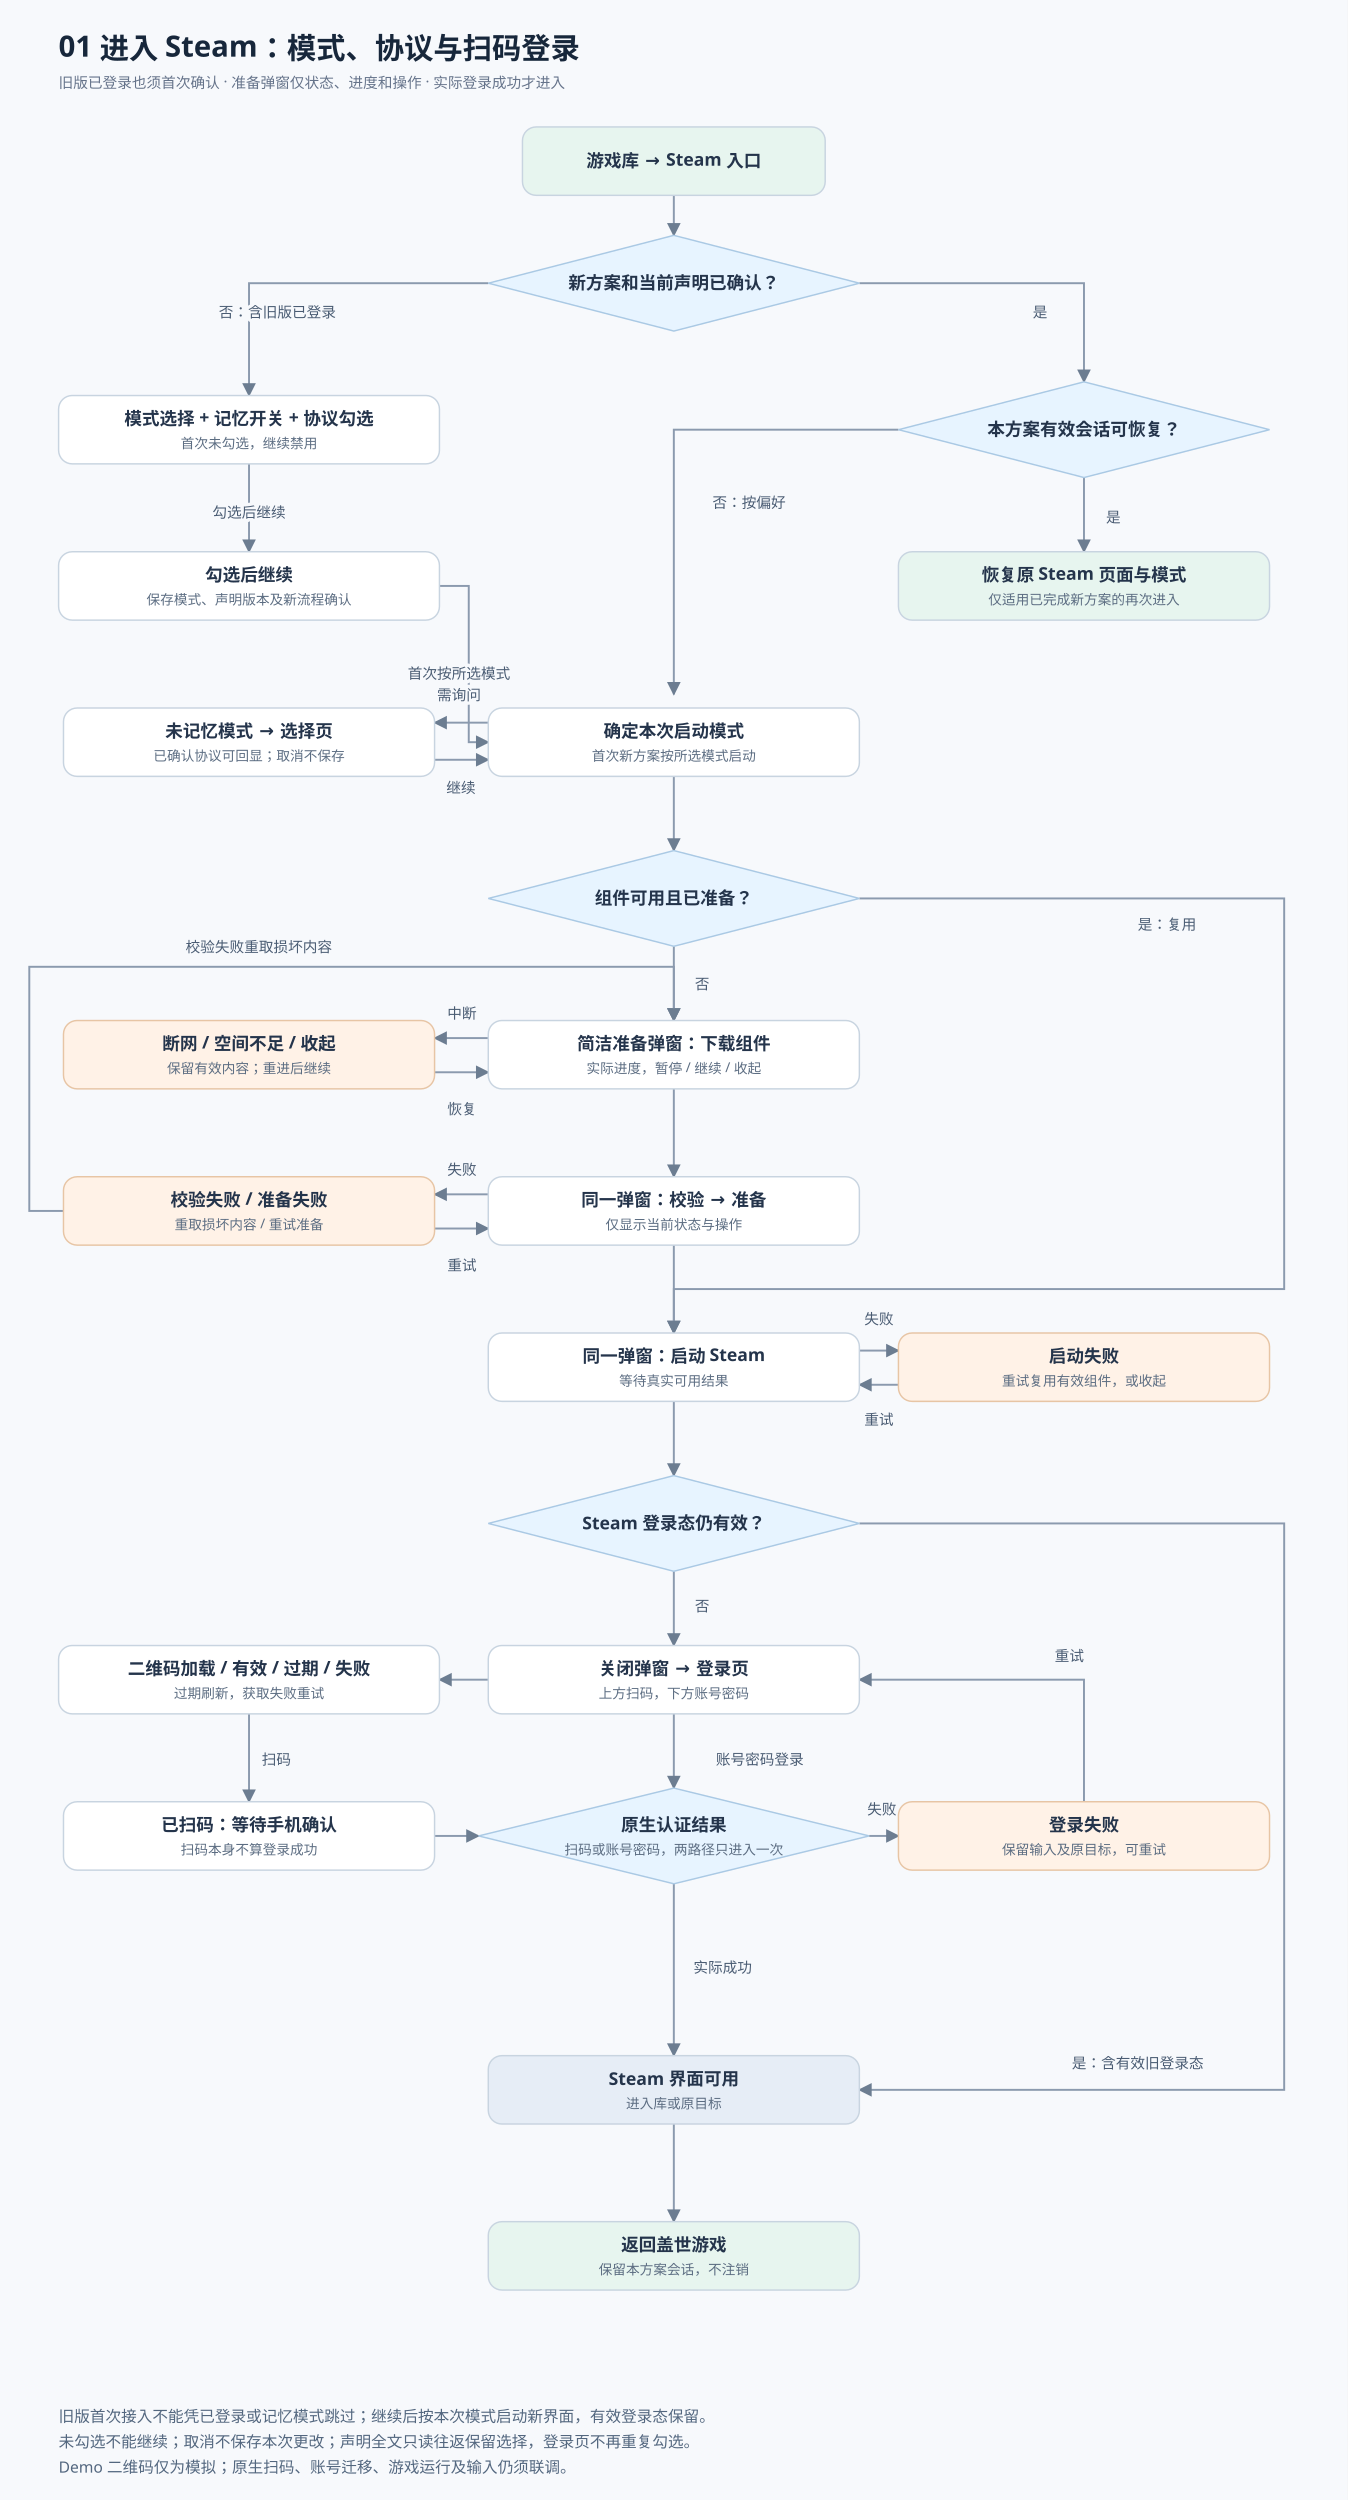
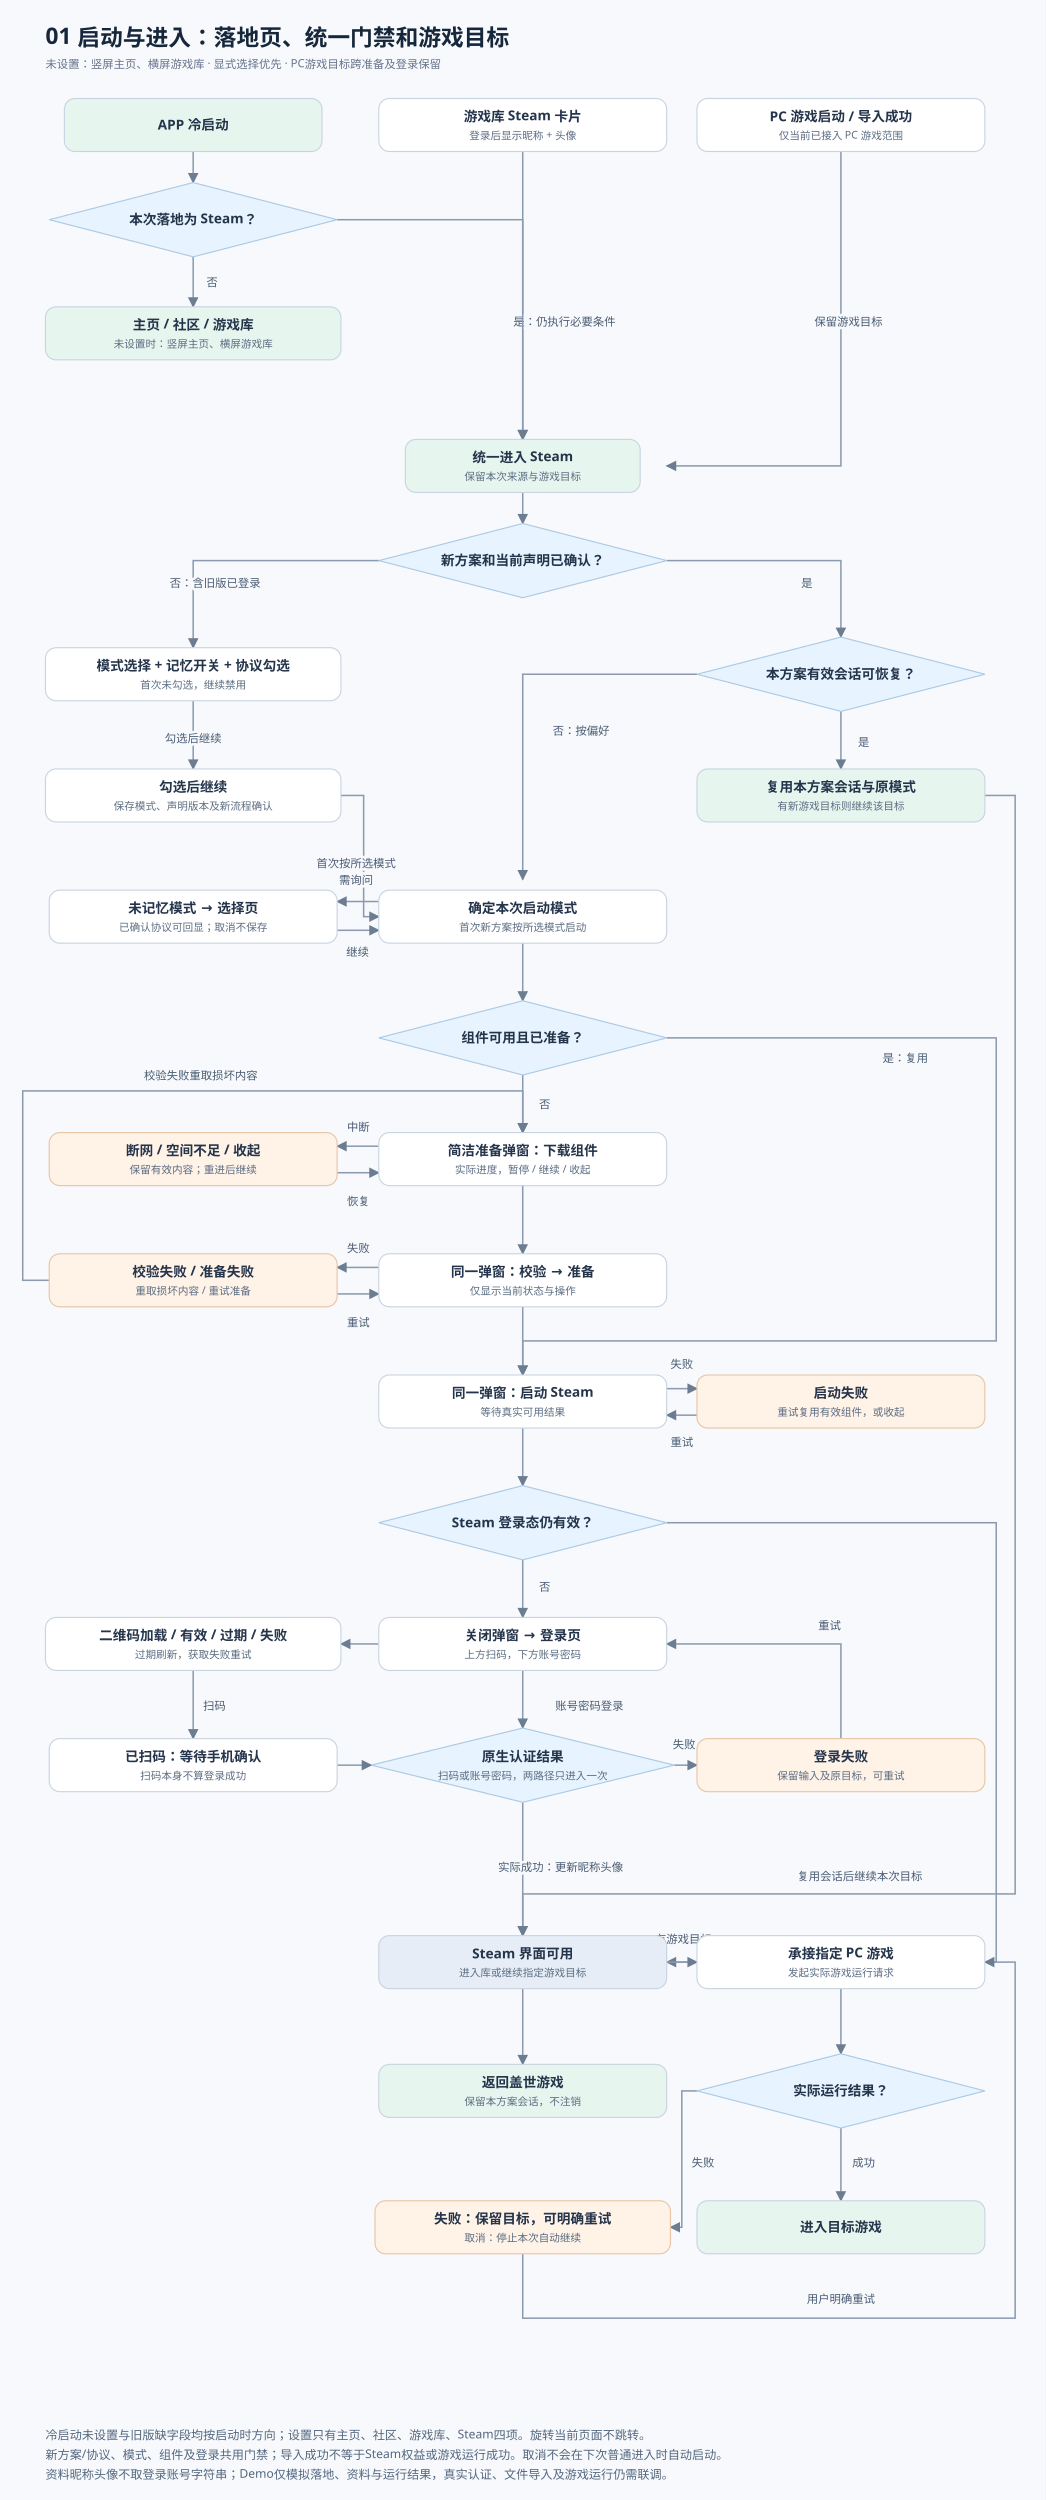
- <svg xmlns="http://www.w3.org/2000/svg" width="1380" height="2560" viewBox="0 0 1380 2560" role="img" aria-label="01 进入 Steam：模式、协议与扫码登录">
+ <svg xmlns="http://www.w3.org/2000/svg" width="1380" height="3300" viewBox="0 0 1380 3300" role="img" aria-label="01 启动与进入：落地页、统一门禁和游戏目标">
  <defs>
    <marker id="arrow-01" viewBox="0 0 10 10" refX="9" refY="5" markerWidth="7" markerHeight="7" orient="auto-start-reverse">
      <path d="M 0 0 L 10 5 L 0 10 z" fill="#6c7d91" />
    </marker>
  </defs>
  <style>text{font-family:'Microsoft YaHei','PingFang SC',sans-serif}.title{font-size:30px;font-weight:700;fill:#17273b}.sub{font-size:15px;fill:#65738a}.label{font-size:15px;fill:#4a5c73;paint-order:stroke;stroke:#f7f9fc;stroke-width:7px;stroke-linejoin:round}.node{font-size:18px;font-weight:600;fill:#24344b}.small{font-size:14px;font-weight:400;fill:#5c6d82}.note{font-size:16px;fill:#53677f}</style>
-   <rect width="1380" height="2560" fill="#f7f9fc" />
-   <text class="title" x="60" y="58">01 进入 Steam：模式、协议与扫码登录</text>
-   <text class="sub" x="60" y="90">旧版已登录也须首次确认 · 准备弹窗仅状态、进度和操作 · 实际登录成功才进入</text>
-   <path d="M690 200 V241" fill="none" stroke="#8b9aae" stroke-width="2" marker-end="url(#arrow-01)" />
-   <path d="M500 290 H255 V405" fill="none" stroke="#8b9aae" stroke-width="2" marker-end="url(#arrow-01)" />
-   <text class="label" x="284" y="325" text-anchor="middle">否：含旧版已登录</text>
-   <path d="M880 290 H1110 V391" fill="none" stroke="#8b9aae" stroke-width="2" marker-end="url(#arrow-01)" />
-   <text class="label" x="1065" y="325" text-anchor="middle">是</text>
-   <path d="M1110 489 V565" fill="none" stroke="#8b9aae" stroke-width="2" marker-end="url(#arrow-01)" />
-   <text class="label" x="1140" y="535" text-anchor="middle">是</text>
-   <path d="M920 440 H690 V711" fill="none" stroke="#8b9aae" stroke-width="2" marker-end="url(#arrow-01)" />
-   <text class="label" x="767" y="520" text-anchor="middle">否：按偏好</text>
-   <path d="M255 475 V565" fill="none" stroke="#8b9aae" stroke-width="2" marker-end="url(#arrow-01)" />
-   <text class="label" x="255" y="530" text-anchor="middle">勾选后继续</text>
-   <path d="M445 600 H480 V760 H500" fill="none" stroke="#8b9aae" stroke-width="2" marker-end="url(#arrow-01)" />
-   <text class="label" x="470" y="695" text-anchor="middle">首次按所选模式</text>
-   <path d="M500 740 H445" fill="none" stroke="#8b9aae" stroke-width="2" marker-end="url(#arrow-01)" />
-   <text class="label" x="470" y="717" text-anchor="middle">需询问</text>
-   <path d="M445 778 H500" fill="none" stroke="#8b9aae" stroke-width="2" marker-end="url(#arrow-01)" />
-   <text class="label" x="472" y="812" text-anchor="middle">继续</text>
-   <path d="M690 795 V871" fill="none" stroke="#8b9aae" stroke-width="2" marker-end="url(#arrow-01)" />
-   <path d="M690 969 V1045" fill="none" stroke="#8b9aae" stroke-width="2" marker-end="url(#arrow-01)" />
-   <text class="label" x="719" y="1013" text-anchor="middle">否</text>
-   <path d="M880 920 H1315 V1320 H690 V1365" fill="none" stroke="#8b9aae" stroke-width="2" marker-end="url(#arrow-01)" />
-   <text class="label" x="1195" y="952" text-anchor="middle">是：复用</text>
-   <path d="M500 1063 H445" fill="none" stroke="#8b9aae" stroke-width="2" marker-end="url(#arrow-01)" />
-   <text class="label" x="473" y="1043" text-anchor="middle">中断</text>
-   <path d="M445 1098 H500" fill="none" stroke="#8b9aae" stroke-width="2" marker-end="url(#arrow-01)" />
-   <text class="label" x="473" y="1141" text-anchor="middle">恢复</text>
-   <path d="M690 1115 V1205" fill="none" stroke="#8b9aae" stroke-width="2" marker-end="url(#arrow-01)" />
-   <path d="M500 1223 H445" fill="none" stroke="#8b9aae" stroke-width="2" marker-end="url(#arrow-01)" />
-   <text class="label" x="473" y="1203" text-anchor="middle">失败</text>
-   <path d="M445 1258 H500" fill="none" stroke="#8b9aae" stroke-width="2" marker-end="url(#arrow-01)" />
-   <text class="label" x="473" y="1301" text-anchor="middle">重试</text>
-   <path d="M65 1240 H30 V990 H690 V1045" fill="none" stroke="#8b9aae" stroke-width="2" marker-end="url(#arrow-01)" />
-   <text class="label" x="265" y="975" text-anchor="middle">校验失败重取损坏内容</text>
-   <path d="M690 1275 V1365" fill="none" stroke="#8b9aae" stroke-width="2" marker-end="url(#arrow-01)" />
-   <path d="M880 1383 H920" fill="none" stroke="#8b9aae" stroke-width="2" marker-end="url(#arrow-01)" />
-   <text class="label" x="900" y="1356" text-anchor="middle">失败</text>
-   <path d="M920 1418 H880" fill="none" stroke="#8b9aae" stroke-width="2" marker-end="url(#arrow-01)" />
-   <text class="label" x="900" y="1459" text-anchor="middle">重试</text>
-   <path d="M690 1435 V1511" fill="none" stroke="#8b9aae" stroke-width="2" marker-end="url(#arrow-01)" />
-   <path d="M690 1609 V1685" fill="none" stroke="#8b9aae" stroke-width="2" marker-end="url(#arrow-01)" />
-   <text class="label" x="719" y="1650" text-anchor="middle">否</text>
-   <path d="M880 1560 H1315 V2140 H880" fill="none" stroke="#8b9aae" stroke-width="2" marker-end="url(#arrow-01)" />
-   <text class="label" x="1165" y="2118" text-anchor="middle">是：含有效旧登录态</text>
-   <path d="M500 1720 H450" fill="none" stroke="#8b9aae" stroke-width="2" marker-end="url(#arrow-01)" />
-   <path d="M255 1755 V1845" fill="none" stroke="#8b9aae" stroke-width="2" marker-end="url(#arrow-01)" />
-   <text class="label" x="283" y="1807" text-anchor="middle">扫码</text>
-   <path d="M445 1880 H490" fill="none" stroke="#8b9aae" stroke-width="2" marker-end="url(#arrow-01)" />
-   <path d="M690 1755 V1831" fill="none" stroke="#8b9aae" stroke-width="2" marker-end="url(#arrow-01)" />
-   <text class="label" x="778" y="1807" text-anchor="middle">账号密码登录</text>
-   <path d="M890 1880 H920" fill="none" stroke="#8b9aae" stroke-width="2" marker-end="url(#arrow-01)" />
-   <text class="label" x="903" y="1858" text-anchor="middle">失败</text>
-   <path d="M1110 1845 V1720 H880" fill="none" stroke="#8b9aae" stroke-width="2" marker-end="url(#arrow-01)" />
-   <text class="label" x="1095" y="1701" text-anchor="middle">重试</text>
-   <path d="M690 1929 V2105" fill="none" stroke="#8b9aae" stroke-width="2" marker-end="url(#arrow-01)" />
-   <text class="label" x="740" y="2020" text-anchor="middle">实际成功</text>
-   <path d="M690 2175 V2275" fill="none" stroke="#8b9aae" stroke-width="2" marker-end="url(#arrow-01)" />
-   <rect x="535" y="130" width="310" height="70" rx="14" fill="#e7f5ef" stroke="#c8d4e0" stroke-width="1.5" />
-   <text class="node" text-anchor="middle" x="690" y="171">游戏库 → Steam 入口</text>
-   <path d="M690 241 L880 290 L690 339 L500 290 Z" fill="#e7f4ff" stroke="#aac9e4" stroke-width="1.5" />
-   <text class="node" text-anchor="middle" x="690" y="296">新方案和当前声明已确认？</text>
-   <rect x="60" y="405" width="390" height="70" rx="14" fill="#ffffff" stroke="#c8d4e0" stroke-width="1.5" />
-   <text class="node" text-anchor="middle" x="255" y="435">模式选择 + 记忆开关 + 协议勾选</text>
-   <text class="small" text-anchor="middle" x="255" y="459">首次未勾选，继续禁用</text>
-   <rect x="60" y="565" width="390" height="70" rx="14" fill="#ffffff" stroke="#c8d4e0" stroke-width="1.5" />
-   <text class="node" text-anchor="middle" x="255" y="595">勾选后继续</text>
-   <text class="small" text-anchor="middle" x="255" y="619">保存模式、声明版本及新流程确认</text>
-   <path d="M1110 391 L1300 440 L1110 489 L920 440 Z" fill="#e7f4ff" stroke="#aac9e4" stroke-width="1.5" />
-   <text class="node" text-anchor="middle" x="1110" y="446">本方案有效会话可恢复？</text>
-   <rect x="920" y="565" width="380" height="70" rx="14" fill="#e7f5ef" stroke="#c8d4e0" stroke-width="1.5" />
-   <text class="node" text-anchor="middle" x="1110" y="595">恢复原 Steam 页面与模式</text>
-   <text class="small" text-anchor="middle" x="1110" y="619">仅适用已完成新方案的再次进入</text>
-   <rect x="500" y="725" width="380" height="70" rx="14" fill="#ffffff" stroke="#c8d4e0" stroke-width="1.5" />
-   <text class="node" text-anchor="middle" x="690" y="755">确定本次启动模式</text>
-   <text class="small" text-anchor="middle" x="690" y="779">首次新方案按所选模式启动</text>
-   <rect x="65" y="725" width="380" height="70" rx="14" fill="#ffffff" stroke="#c8d4e0" stroke-width="1.5" />
-   <text class="node" text-anchor="middle" x="255" y="755">未记忆模式 → 选择页</text>
-   <text class="small" text-anchor="middle" x="255" y="779">已确认协议可回显；取消不保存</text>
-   <path d="M690 871 L880 920 L690 969 L500 920 Z" fill="#e7f4ff" stroke="#aac9e4" stroke-width="1.5" />
-   <text class="node" text-anchor="middle" x="690" y="926">组件可用且已准备？</text>
-   <rect x="500" y="1045" width="380" height="70" rx="14" fill="#ffffff" stroke="#c8d4e0" stroke-width="1.5" />
-   <text class="node" text-anchor="middle" x="690" y="1075">简洁准备弹窗：下载组件</text>
-   <text class="small" text-anchor="middle" x="690" y="1099">实际进度，暂停 / 继续 / 收起</text>
-   <rect x="65" y="1045" width="380" height="70" rx="14" fill="#fff2e7" stroke="#e7c5a5" stroke-width="1.5" />
-   <text class="node" text-anchor="middle" x="255" y="1075">断网 / 空间不足 / 收起</text>
-   <text class="small" text-anchor="middle" x="255" y="1099">保留有效内容；重进后继续</text>
-   <rect x="500" y="1205" width="380" height="70" rx="14" fill="#ffffff" stroke="#c8d4e0" stroke-width="1.5" />
-   <text class="node" text-anchor="middle" x="690" y="1235">同一弹窗：校验 → 准备</text>
-   <text class="small" text-anchor="middle" x="690" y="1259">仅显示当前状态与操作</text>
-   <rect x="65" y="1205" width="380" height="70" rx="14" fill="#fff2e7" stroke="#e7c5a5" stroke-width="1.5" />
-   <text class="node" text-anchor="middle" x="255" y="1235">校验失败 / 准备失败</text>
-   <text class="small" text-anchor="middle" x="255" y="1259">重取损坏内容 / 重试准备</text>
-   <rect x="500" y="1365" width="380" height="70" rx="14" fill="#ffffff" stroke="#c8d4e0" stroke-width="1.5" />
-   <text class="node" text-anchor="middle" x="690" y="1395">同一弹窗：启动 Steam</text>
-   <text class="small" text-anchor="middle" x="690" y="1419">等待真实可用结果</text>
-   <rect x="920" y="1365" width="380" height="70" rx="14" fill="#fff2e7" stroke="#e7c5a5" stroke-width="1.5" />
-   <text class="node" text-anchor="middle" x="1110" y="1395">启动失败</text>
-   <text class="small" text-anchor="middle" x="1110" y="1419">重试复用有效组件，或收起</text>
-   <path d="M690 1511 L880 1560 L690 1609 L500 1560 Z" fill="#e7f4ff" stroke="#aac9e4" stroke-width="1.5" />
-   <text class="node" text-anchor="middle" x="690" y="1566">Steam 登录态仍有效？</text>
-   <rect x="500" y="1685" width="380" height="70" rx="14" fill="#ffffff" stroke="#c8d4e0" stroke-width="1.5" />
-   <text class="node" text-anchor="middle" x="690" y="1715">关闭弹窗 → 登录页</text>
-   <text class="small" text-anchor="middle" x="690" y="1739">上方扫码，下方账号密码</text>
-   <rect x="60" y="1685" width="390" height="70" rx="14" fill="#ffffff" stroke="#c8d4e0" stroke-width="1.5" />
-   <text class="node" text-anchor="middle" x="255" y="1715">二维码加载 / 有效 / 过期 / 失败</text>
-   <text class="small" text-anchor="middle" x="255" y="1739">过期刷新，获取失败重试</text>
-   <rect x="65" y="1845" width="380" height="70" rx="14" fill="#ffffff" stroke="#c8d4e0" stroke-width="1.5" />
-   <text class="node" text-anchor="middle" x="255" y="1875">已扫码：等待手机确认</text>
-   <text class="small" text-anchor="middle" x="255" y="1899">扫码本身不算登录成功</text>
-   <path d="M690 1831 L890 1880 L690 1929 L490 1880 Z" fill="#e7f4ff" stroke="#aac9e4" stroke-width="1.5" />
-   <text class="node" text-anchor="middle" x="690" y="1875">原生认证结果</text>
-   <text class="small" text-anchor="middle" x="690" y="1899">扫码或账号密码，两路径只进入一次</text>
-   <rect x="920" y="1845" width="380" height="70" rx="14" fill="#fff2e7" stroke="#e7c5a5" stroke-width="1.5" />
-   <text class="node" text-anchor="middle" x="1110" y="1875">登录失败</text>
-   <text class="small" text-anchor="middle" x="1110" y="1899">保留输入及原目标，可重试</text>
-   <rect x="500" y="2105" width="380" height="70" rx="14" fill="#e6edf6" stroke="#c8d4e0" stroke-width="1.5" />
-   <text class="node" text-anchor="middle" x="690" y="2135">Steam 界面可用</text>
-   <text class="small" text-anchor="middle" x="690" y="2159">进入库或原目标</text>
-   <rect x="500" y="2275" width="380" height="70" rx="14" fill="#e7f5ef" stroke="#c8d4e0" stroke-width="1.5" />
-   <text class="node" text-anchor="middle" x="690" y="2305">返回盖世游戏</text>
-   <text class="small" text-anchor="middle" x="690" y="2329">保留本方案会话，不注销</text>
-   <text class="note" x="60" y="2480">旧版首次接入不能凭已登录或记忆模式跳过；继续后按本次模式启动新界面，有效登录态保留。</text>
-   <text class="note" x="60" y="2506">未勾选不能继续；取消不保存本次更改；声明全文只读往返保留选择，登录页不再重复勾选。</text>
-   <text class="note" x="60" y="2532">Demo 二维码仅为模拟；原生扫码、账号迁移、游戏运行及输入仍须联调。</text>
+   <rect width="1380" height="3300" fill="#f7f9fc" />
+   <text class="title" x="60" y="58">01 启动与进入：落地页、统一门禁和游戏目标</text>
+   <text class="sub" x="60" y="90">未设置：竖屏主页、横屏游戏库 · 显式选择优先 · PC游戏目标跨准备及登录保留</text>
+   <path d="M255 200 V241" fill="none" stroke="#8b9aae" stroke-width="2" marker-end="url(#arrow-01)" />
+   <path d="M255 339 V405" fill="none" stroke="#8b9aae" stroke-width="2" marker-end="url(#arrow-01)" />
+   <text class="label" x="280" y="378" text-anchor="middle">否</text>
+   <path d="M445 290 H690 V580" fill="none" stroke="#8b9aae" stroke-width="2" marker-end="url(#arrow-01)" />
+   <text class="label" x="745" y="430" text-anchor="middle">是：仍执行必要条件</text>
+   <path d="M690 200 V580" fill="none" stroke="#8b9aae" stroke-width="2" marker-end="url(#arrow-01)" />
+   <path d="M1110 200 V615 H880" fill="none" stroke="#8b9aae" stroke-width="2" marker-end="url(#arrow-01)" />
+   <text class="label" x="1120" y="430" text-anchor="middle">保留游戏目标</text>
+   <path d="M690 650 V691" fill="none" stroke="#8b9aae" stroke-width="2" marker-end="url(#arrow-01)" />
+   <path d="M500 740 H255 V855" fill="none" stroke="#8b9aae" stroke-width="2" marker-end="url(#arrow-01)" />
+   <text class="label" x="284" y="775" text-anchor="middle">否：含旧版已登录</text>
+   <path d="M880 740 H1110 V841" fill="none" stroke="#8b9aae" stroke-width="2" marker-end="url(#arrow-01)" />
+   <text class="label" x="1065" y="775" text-anchor="middle">是</text>
+   <path d="M1110 939 V1015" fill="none" stroke="#8b9aae" stroke-width="2" marker-end="url(#arrow-01)" />
+   <text class="label" x="1140" y="985" text-anchor="middle">是</text>
+   <path d="M920 890 H690 V1161" fill="none" stroke="#8b9aae" stroke-width="2" marker-end="url(#arrow-01)" />
+   <text class="label" x="767" y="970" text-anchor="middle">否：按偏好</text>
+   <path d="M255 925 V1015" fill="none" stroke="#8b9aae" stroke-width="2" marker-end="url(#arrow-01)" />
+   <text class="label" x="255" y="980" text-anchor="middle">勾选后继续</text>
+   <path d="M445 1050 H480 V1210 H500" fill="none" stroke="#8b9aae" stroke-width="2" marker-end="url(#arrow-01)" />
+   <text class="label" x="470" y="1145" text-anchor="middle">首次按所选模式</text>
+   <path d="M500 1190 H445" fill="none" stroke="#8b9aae" stroke-width="2" marker-end="url(#arrow-01)" />
+   <text class="label" x="470" y="1167" text-anchor="middle">需询问</text>
+   <path d="M445 1228 H500" fill="none" stroke="#8b9aae" stroke-width="2" marker-end="url(#arrow-01)" />
+   <text class="label" x="472" y="1262" text-anchor="middle">继续</text>
+   <path d="M690 1245 V1321" fill="none" stroke="#8b9aae" stroke-width="2" marker-end="url(#arrow-01)" />
+   <path d="M690 1419 V1495" fill="none" stroke="#8b9aae" stroke-width="2" marker-end="url(#arrow-01)" />
+   <text class="label" x="719" y="1463" text-anchor="middle">否</text>
+   <path d="M880 1370 H1315 V1770 H690 V1815" fill="none" stroke="#8b9aae" stroke-width="2" marker-end="url(#arrow-01)" />
+   <text class="label" x="1195" y="1402" text-anchor="middle">是：复用</text>
+   <path d="M500 1513 H445" fill="none" stroke="#8b9aae" stroke-width="2" marker-end="url(#arrow-01)" />
+   <text class="label" x="473" y="1493" text-anchor="middle">中断</text>
+   <path d="M445 1548 H500" fill="none" stroke="#8b9aae" stroke-width="2" marker-end="url(#arrow-01)" />
+   <text class="label" x="473" y="1591" text-anchor="middle">恢复</text>
+   <path d="M690 1565 V1655" fill="none" stroke="#8b9aae" stroke-width="2" marker-end="url(#arrow-01)" />
+   <path d="M500 1673 H445" fill="none" stroke="#8b9aae" stroke-width="2" marker-end="url(#arrow-01)" />
+   <text class="label" x="473" y="1653" text-anchor="middle">失败</text>
+   <path d="M445 1708 H500" fill="none" stroke="#8b9aae" stroke-width="2" marker-end="url(#arrow-01)" />
+   <text class="label" x="473" y="1751" text-anchor="middle">重试</text>
+   <path d="M65 1690 H30 V1440 H690 V1495" fill="none" stroke="#8b9aae" stroke-width="2" marker-end="url(#arrow-01)" />
+   <text class="label" x="265" y="1425" text-anchor="middle">校验失败重取损坏内容</text>
+   <path d="M690 1725 V1815" fill="none" stroke="#8b9aae" stroke-width="2" marker-end="url(#arrow-01)" />
+   <path d="M880 1833 H920" fill="none" stroke="#8b9aae" stroke-width="2" marker-end="url(#arrow-01)" />
+   <text class="label" x="900" y="1806" text-anchor="middle">失败</text>
+   <path d="M920 1868 H880" fill="none" stroke="#8b9aae" stroke-width="2" marker-end="url(#arrow-01)" />
+   <text class="label" x="900" y="1909" text-anchor="middle">重试</text>
+   <path d="M690 1885 V1961" fill="none" stroke="#8b9aae" stroke-width="2" marker-end="url(#arrow-01)" />
+   <path d="M690 2059 V2135" fill="none" stroke="#8b9aae" stroke-width="2" marker-end="url(#arrow-01)" />
+   <text class="label" x="719" y="2100" text-anchor="middle">否</text>
+   <path d="M880 2010 H1315 V2590 H880" fill="none" stroke="#8b9aae" stroke-width="2" marker-end="url(#arrow-01)" />
+   <text class="label" x="1165" y="2568" text-anchor="middle">是：含有效旧登录态</text>
+   <path d="M500 2170 H450" fill="none" stroke="#8b9aae" stroke-width="2" marker-end="url(#arrow-01)" />
+   <path d="M255 2205 V2295" fill="none" stroke="#8b9aae" stroke-width="2" marker-end="url(#arrow-01)" />
+   <text class="label" x="283" y="2257" text-anchor="middle">扫码</text>
+   <path d="M445 2330 H490" fill="none" stroke="#8b9aae" stroke-width="2" marker-end="url(#arrow-01)" />
+   <path d="M690 2205 V2281" fill="none" stroke="#8b9aae" stroke-width="2" marker-end="url(#arrow-01)" />
+   <text class="label" x="778" y="2257" text-anchor="middle">账号密码登录</text>
+   <path d="M890 2330 H920" fill="none" stroke="#8b9aae" stroke-width="2" marker-end="url(#arrow-01)" />
+   <text class="label" x="903" y="2308" text-anchor="middle">失败</text>
+   <path d="M1110 2295 V2170 H880" fill="none" stroke="#8b9aae" stroke-width="2" marker-end="url(#arrow-01)" />
+   <text class="label" x="1095" y="2151" text-anchor="middle">重试</text>
+   <path d="M690 2379 V2555" fill="none" stroke="#8b9aae" stroke-width="2" marker-end="url(#arrow-01)" />
+   <text class="label" x="740" y="2470" text-anchor="middle">实际成功：更新昵称头像</text>
+   <path d="M690 2625 V2725" fill="none" stroke="#8b9aae" stroke-width="2" marker-end="url(#arrow-01)" />
+   <path d="M1300 1050 H1340 V2500 H690 V2555" fill="none" stroke="#8b9aae" stroke-width="2" marker-end="url(#arrow-01)" />
+   <text class="label" x="1135" y="2482" text-anchor="middle">复用会话后继续本次目标</text>
+   <path d="M880 2590 H920" fill="none" stroke="#8b9aae" stroke-width="2" marker-end="url(#arrow-01)" />
+   <text class="label" x="902" y="2565" text-anchor="middle">有游戏目标</text>
+   <path d="M1110 2625 V2711" fill="none" stroke="#8b9aae" stroke-width="2" marker-end="url(#arrow-01)" />
+   <path d="M1110 2809 V2905" fill="none" stroke="#8b9aae" stroke-width="2" marker-end="url(#arrow-01)" />
+   <text class="label" x="1140" y="2860" text-anchor="middle">成功</text>
+   <path d="M920 2760 H900 V2940 H885" fill="none" stroke="#8b9aae" stroke-width="2" marker-end="url(#arrow-01)" />
+   <text class="label" x="928" y="2860" text-anchor="middle">失败</text>
+   <path d="M690 2975 V3060 H1340 V2590 H1300" fill="none" stroke="#8b9aae" stroke-width="2" marker-end="url(#arrow-01)" />
+   <text class="label" x="1110" y="3040" text-anchor="middle">用户明确重试</text>
+   <rect x="85" y="130" width="340" height="70" rx="14" fill="#e7f5ef" stroke="#c8d4e0" stroke-width="1.5" />
+   <text class="node" text-anchor="middle" x="255" y="171">APP 冷启动</text>
+   <path d="M255 241 L445 290 L255 339 L65 290 Z" fill="#e7f4ff" stroke="#aac9e4" stroke-width="1.5" />
+   <text class="node" text-anchor="middle" x="255" y="296">本次落地为 Steam？</text>
+   <rect x="60" y="405" width="390" height="70" rx="14" fill="#e7f5ef" stroke="#c8d4e0" stroke-width="1.5" />
+   <text class="node" text-anchor="middle" x="255" y="435">主页 / 社区 / 游戏库</text>
+   <text class="small" text-anchor="middle" x="255" y="459">未设置时：竖屏主页、横屏游戏库</text>
+   <rect x="500" y="130" width="380" height="70" rx="14" fill="#ffffff" stroke="#c8d4e0" stroke-width="1.5" />
+   <text class="node" text-anchor="middle" x="690" y="160">游戏库 Steam 卡片</text>
+   <text class="small" text-anchor="middle" x="690" y="184">登录后显示昵称 + 头像</text>
+   <rect x="920" y="130" width="380" height="70" rx="14" fill="#ffffff" stroke="#c8d4e0" stroke-width="1.5" />
+   <text class="node" text-anchor="middle" x="1110" y="160">PC 游戏启动 / 导入成功</text>
+   <text class="small" text-anchor="middle" x="1110" y="184">仅当前已接入 PC 游戏范围</text>
+   <rect x="535" y="580" width="310" height="70" rx="14" fill="#e7f5ef" stroke="#c8d4e0" stroke-width="1.5" />
+   <text class="node" text-anchor="middle" x="690" y="610">统一进入 Steam</text>
+   <text class="small" text-anchor="middle" x="690" y="634">保留本次来源与游戏目标</text>
+   <path d="M690 691 L880 740 L690 789 L500 740 Z" fill="#e7f4ff" stroke="#aac9e4" stroke-width="1.5" />
+   <text class="node" text-anchor="middle" x="690" y="746">新方案和当前声明已确认？</text>
+   <rect x="60" y="855" width="390" height="70" rx="14" fill="#ffffff" stroke="#c8d4e0" stroke-width="1.5" />
+   <text class="node" text-anchor="middle" x="255" y="885">模式选择 + 记忆开关 + 协议勾选</text>
+   <text class="small" text-anchor="middle" x="255" y="909">首次未勾选，继续禁用</text>
+   <rect x="60" y="1015" width="390" height="70" rx="14" fill="#ffffff" stroke="#c8d4e0" stroke-width="1.5" />
+   <text class="node" text-anchor="middle" x="255" y="1045">勾选后继续</text>
+   <text class="small" text-anchor="middle" x="255" y="1069">保存模式、声明版本及新流程确认</text>
+   <path d="M1110 841 L1300 890 L1110 939 L920 890 Z" fill="#e7f4ff" stroke="#aac9e4" stroke-width="1.5" />
+   <text class="node" text-anchor="middle" x="1110" y="896">本方案有效会话可恢复？</text>
+   <rect x="920" y="1015" width="380" height="70" rx="14" fill="#e7f5ef" stroke="#c8d4e0" stroke-width="1.5" />
+   <text class="node" text-anchor="middle" x="1110" y="1045">复用本方案会话与原模式</text>
+   <text class="small" text-anchor="middle" x="1110" y="1069">有新游戏目标则继续该目标</text>
+   <rect x="500" y="1175" width="380" height="70" rx="14" fill="#ffffff" stroke="#c8d4e0" stroke-width="1.5" />
+   <text class="node" text-anchor="middle" x="690" y="1205">确定本次启动模式</text>
+   <text class="small" text-anchor="middle" x="690" y="1229">首次新方案按所选模式启动</text>
+   <rect x="65" y="1175" width="380" height="70" rx="14" fill="#ffffff" stroke="#c8d4e0" stroke-width="1.5" />
+   <text class="node" text-anchor="middle" x="255" y="1205">未记忆模式 → 选择页</text>
+   <text class="small" text-anchor="middle" x="255" y="1229">已确认协议可回显；取消不保存</text>
+   <path d="M690 1321 L880 1370 L690 1419 L500 1370 Z" fill="#e7f4ff" stroke="#aac9e4" stroke-width="1.5" />
+   <text class="node" text-anchor="middle" x="690" y="1376">组件可用且已准备？</text>
+   <rect x="500" y="1495" width="380" height="70" rx="14" fill="#ffffff" stroke="#c8d4e0" stroke-width="1.5" />
+   <text class="node" text-anchor="middle" x="690" y="1525">简洁准备弹窗：下载组件</text>
+   <text class="small" text-anchor="middle" x="690" y="1549">实际进度，暂停 / 继续 / 收起</text>
+   <rect x="65" y="1495" width="380" height="70" rx="14" fill="#fff2e7" stroke="#e7c5a5" stroke-width="1.5" />
+   <text class="node" text-anchor="middle" x="255" y="1525">断网 / 空间不足 / 收起</text>
+   <text class="small" text-anchor="middle" x="255" y="1549">保留有效内容；重进后继续</text>
+   <rect x="500" y="1655" width="380" height="70" rx="14" fill="#ffffff" stroke="#c8d4e0" stroke-width="1.5" />
+   <text class="node" text-anchor="middle" x="690" y="1685">同一弹窗：校验 → 准备</text>
+   <text class="small" text-anchor="middle" x="690" y="1709">仅显示当前状态与操作</text>
+   <rect x="65" y="1655" width="380" height="70" rx="14" fill="#fff2e7" stroke="#e7c5a5" stroke-width="1.5" />
+   <text class="node" text-anchor="middle" x="255" y="1685">校验失败 / 准备失败</text>
+   <text class="small" text-anchor="middle" x="255" y="1709">重取损坏内容 / 重试准备</text>
+   <rect x="500" y="1815" width="380" height="70" rx="14" fill="#ffffff" stroke="#c8d4e0" stroke-width="1.5" />
+   <text class="node" text-anchor="middle" x="690" y="1845">同一弹窗：启动 Steam</text>
+   <text class="small" text-anchor="middle" x="690" y="1869">等待真实可用结果</text>
+   <rect x="920" y="1815" width="380" height="70" rx="14" fill="#fff2e7" stroke="#e7c5a5" stroke-width="1.5" />
+   <text class="node" text-anchor="middle" x="1110" y="1845">启动失败</text>
+   <text class="small" text-anchor="middle" x="1110" y="1869">重试复用有效组件，或收起</text>
+   <path d="M690 1961 L880 2010 L690 2059 L500 2010 Z" fill="#e7f4ff" stroke="#aac9e4" stroke-width="1.5" />
+   <text class="node" text-anchor="middle" x="690" y="2016">Steam 登录态仍有效？</text>
+   <rect x="500" y="2135" width="380" height="70" rx="14" fill="#ffffff" stroke="#c8d4e0" stroke-width="1.5" />
+   <text class="node" text-anchor="middle" x="690" y="2165">关闭弹窗 → 登录页</text>
+   <text class="small" text-anchor="middle" x="690" y="2189">上方扫码，下方账号密码</text>
+   <rect x="60" y="2135" width="390" height="70" rx="14" fill="#ffffff" stroke="#c8d4e0" stroke-width="1.5" />
+   <text class="node" text-anchor="middle" x="255" y="2165">二维码加载 / 有效 / 过期 / 失败</text>
+   <text class="small" text-anchor="middle" x="255" y="2189">过期刷新，获取失败重试</text>
+   <rect x="65" y="2295" width="380" height="70" rx="14" fill="#ffffff" stroke="#c8d4e0" stroke-width="1.5" />
+   <text class="node" text-anchor="middle" x="255" y="2325">已扫码：等待手机确认</text>
+   <text class="small" text-anchor="middle" x="255" y="2349">扫码本身不算登录成功</text>
+   <path d="M690 2281 L890 2330 L690 2379 L490 2330 Z" fill="#e7f4ff" stroke="#aac9e4" stroke-width="1.5" />
+   <text class="node" text-anchor="middle" x="690" y="2325">原生认证结果</text>
+   <text class="small" text-anchor="middle" x="690" y="2349">扫码或账号密码，两路径只进入一次</text>
+   <rect x="920" y="2295" width="380" height="70" rx="14" fill="#fff2e7" stroke="#e7c5a5" stroke-width="1.5" />
+   <text class="node" text-anchor="middle" x="1110" y="2325">登录失败</text>
+   <text class="small" text-anchor="middle" x="1110" y="2349">保留输入及原目标，可重试</text>
+   <rect x="500" y="2555" width="380" height="70" rx="14" fill="#e6edf6" stroke="#c8d4e0" stroke-width="1.5" />
+   <text class="node" text-anchor="middle" x="690" y="2585">Steam 界面可用</text>
+   <text class="small" text-anchor="middle" x="690" y="2609">进入库或继续指定游戏目标</text>
+   <rect x="500" y="2725" width="380" height="70" rx="14" fill="#e7f5ef" stroke="#c8d4e0" stroke-width="1.5" />
+   <text class="node" text-anchor="middle" x="690" y="2755">返回盖世游戏</text>
+   <text class="small" text-anchor="middle" x="690" y="2779">保留本方案会话，不注销</text>
+   <rect x="920" y="2555" width="380" height="70" rx="14" fill="#ffffff" stroke="#c8d4e0" stroke-width="1.5" />
+   <text class="node" text-anchor="middle" x="1110" y="2585">承接指定 PC 游戏</text>
+   <text class="small" text-anchor="middle" x="1110" y="2609">发起实际游戏运行请求</text>
+   <path d="M1110 2711 L1300 2760 L1110 2809 L920 2760 Z" fill="#e7f4ff" stroke="#aac9e4" stroke-width="1.5" />
+   <text class="node" text-anchor="middle" x="1110" y="2766">实际运行结果？</text>
+   <rect x="920" y="2905" width="380" height="70" rx="14" fill="#e7f5ef" stroke="#c8d4e0" stroke-width="1.5" />
+   <text class="node" text-anchor="middle" x="1110" y="2946">进入目标游戏</text>
+   <rect x="495" y="2905" width="390" height="70" rx="14" fill="#fff2e7" stroke="#e7c5a5" stroke-width="1.5" />
+   <text class="node" text-anchor="middle" x="690" y="2935">失败：保留目标，可明确重试</text>
+   <text class="small" text-anchor="middle" x="690" y="2959">取消：停止本次自动继续</text>
+   <text class="note" x="60" y="3220">冷启动未设置与旧版缺字段均按启动时方向；设置只有主页、社区、游戏库、Steam四项。旋转当前页面不跳转。</text>
+   <text class="note" x="60" y="3246">新方案/协议、模式、组件及登录共用门禁；导入成功不等于Steam权益或游戏运行成功。取消不会在下次普通进入时自动启动。</text>
+   <text class="note" x="60" y="3272">资料昵称头像不取登录账号字符串；Demo仅模拟落地、资料与运行结果，真实认证、文件导入及游戏运行仍需联调。</text>
</svg>
